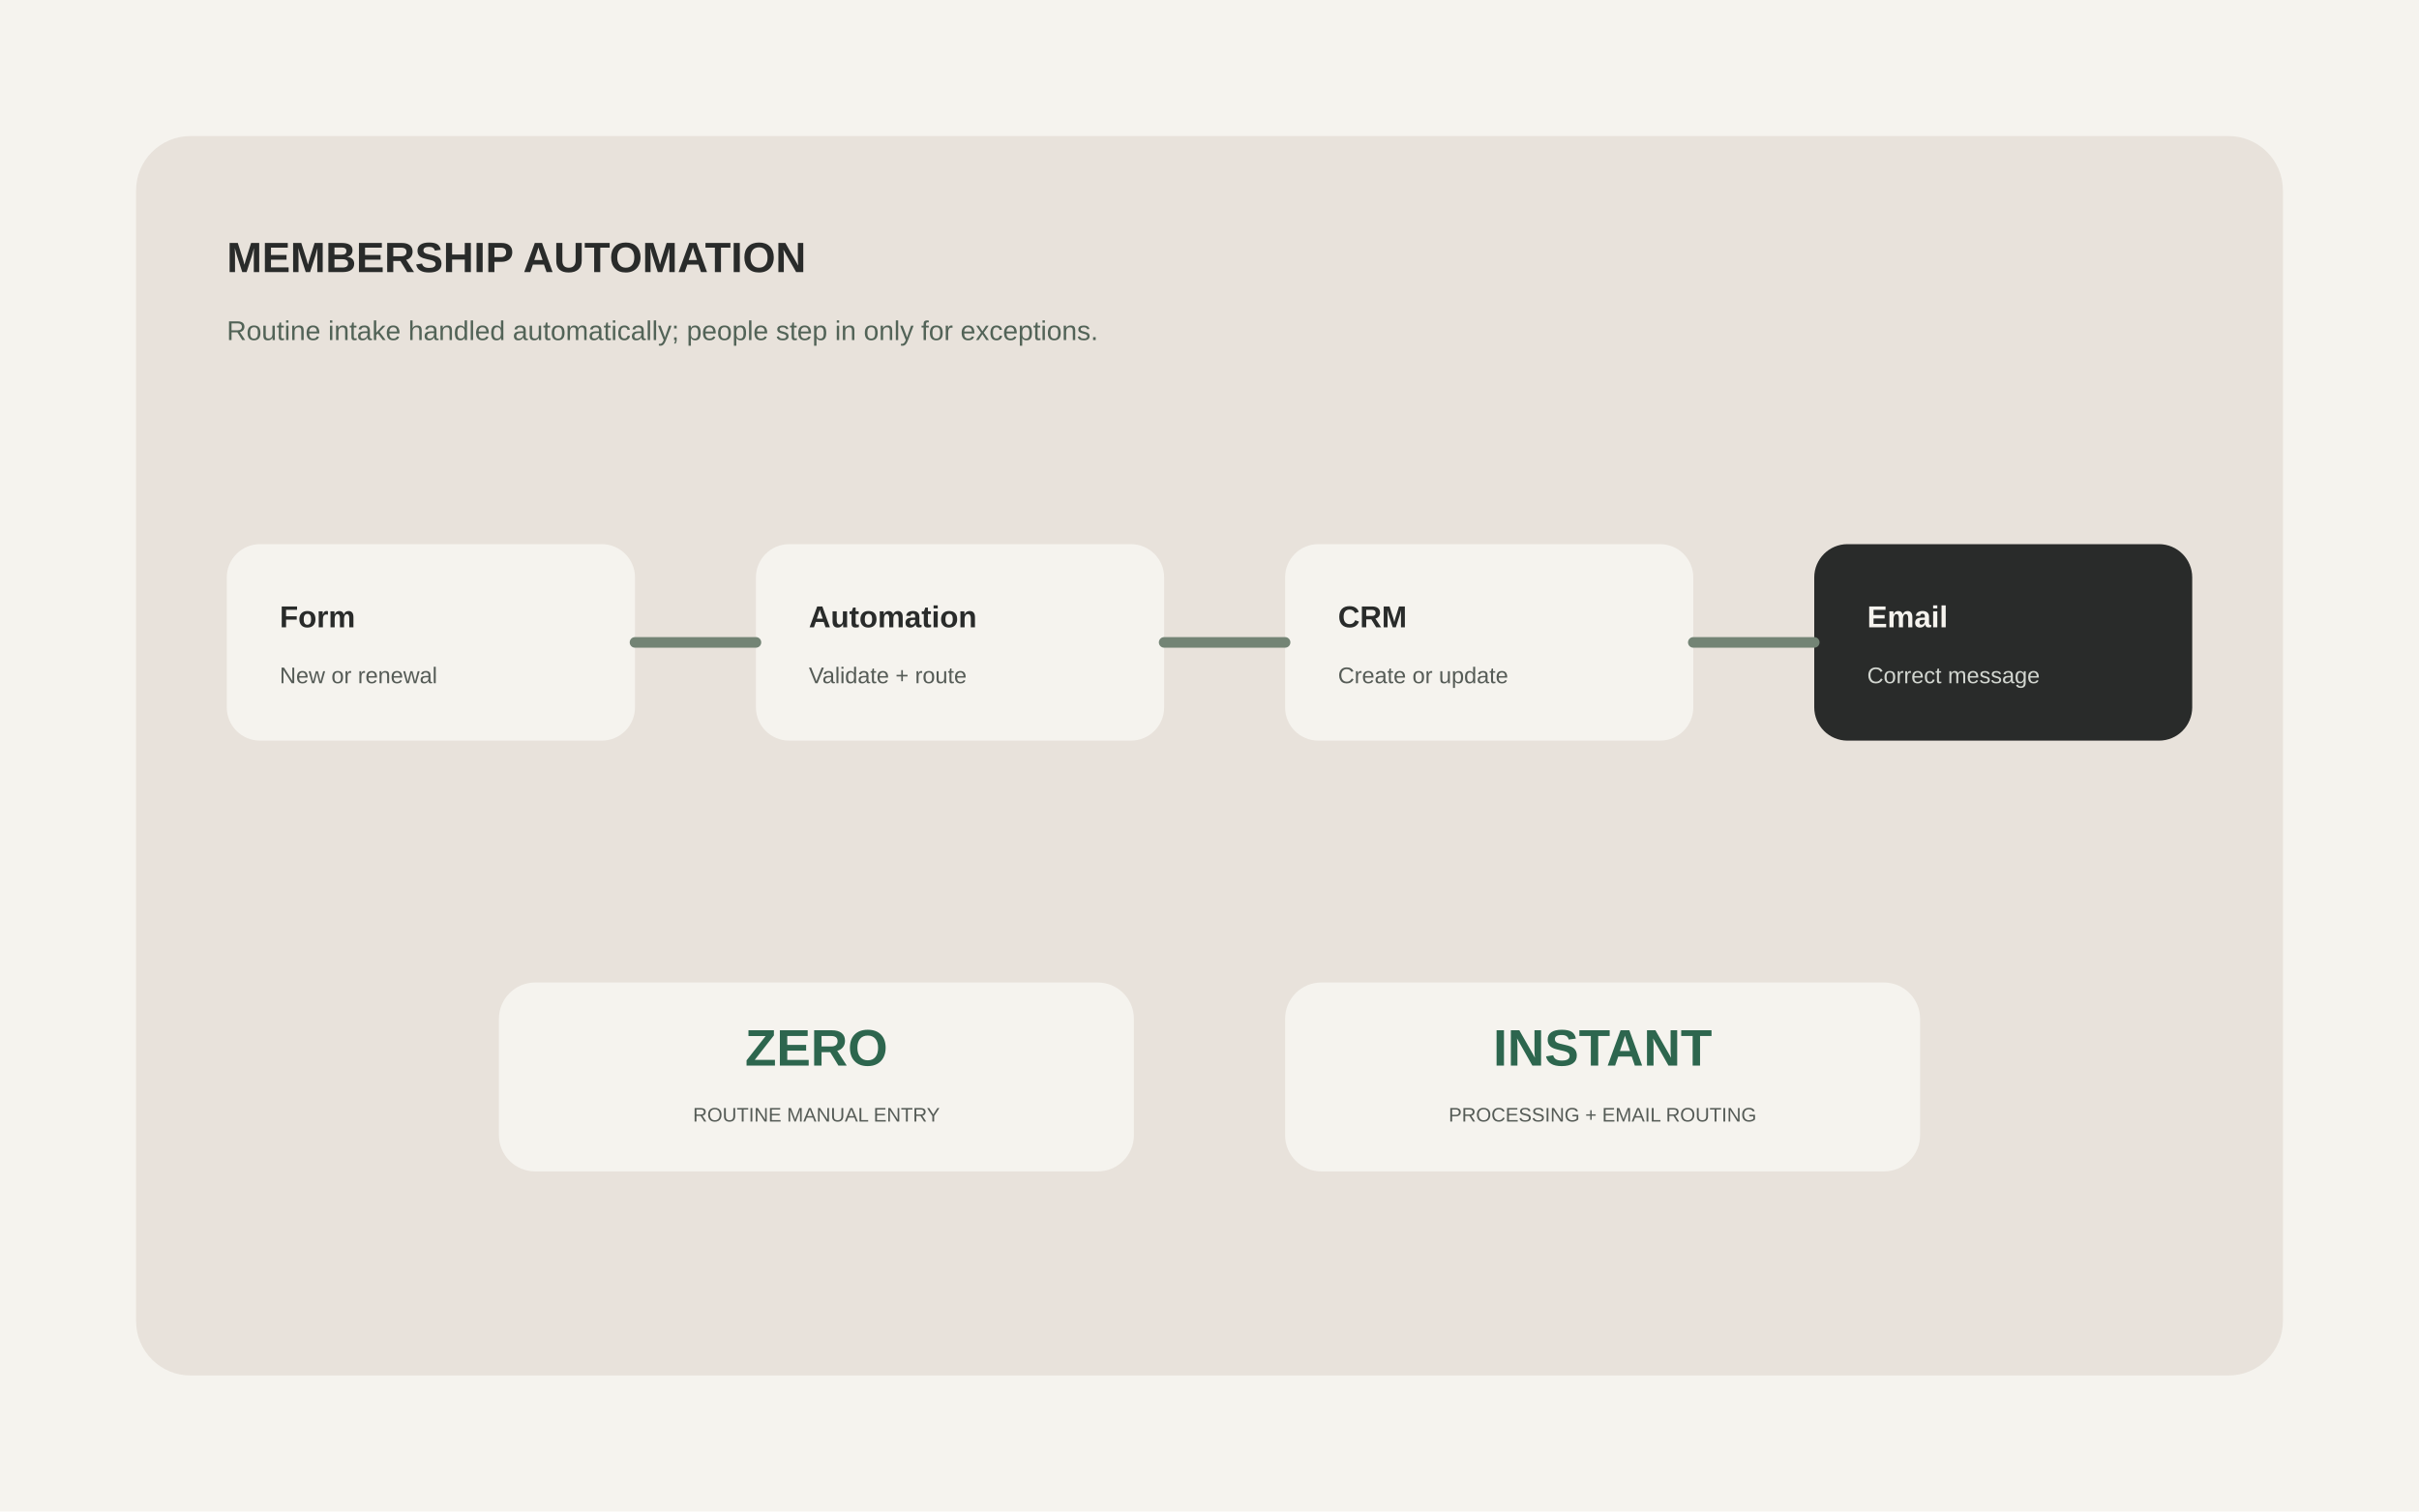
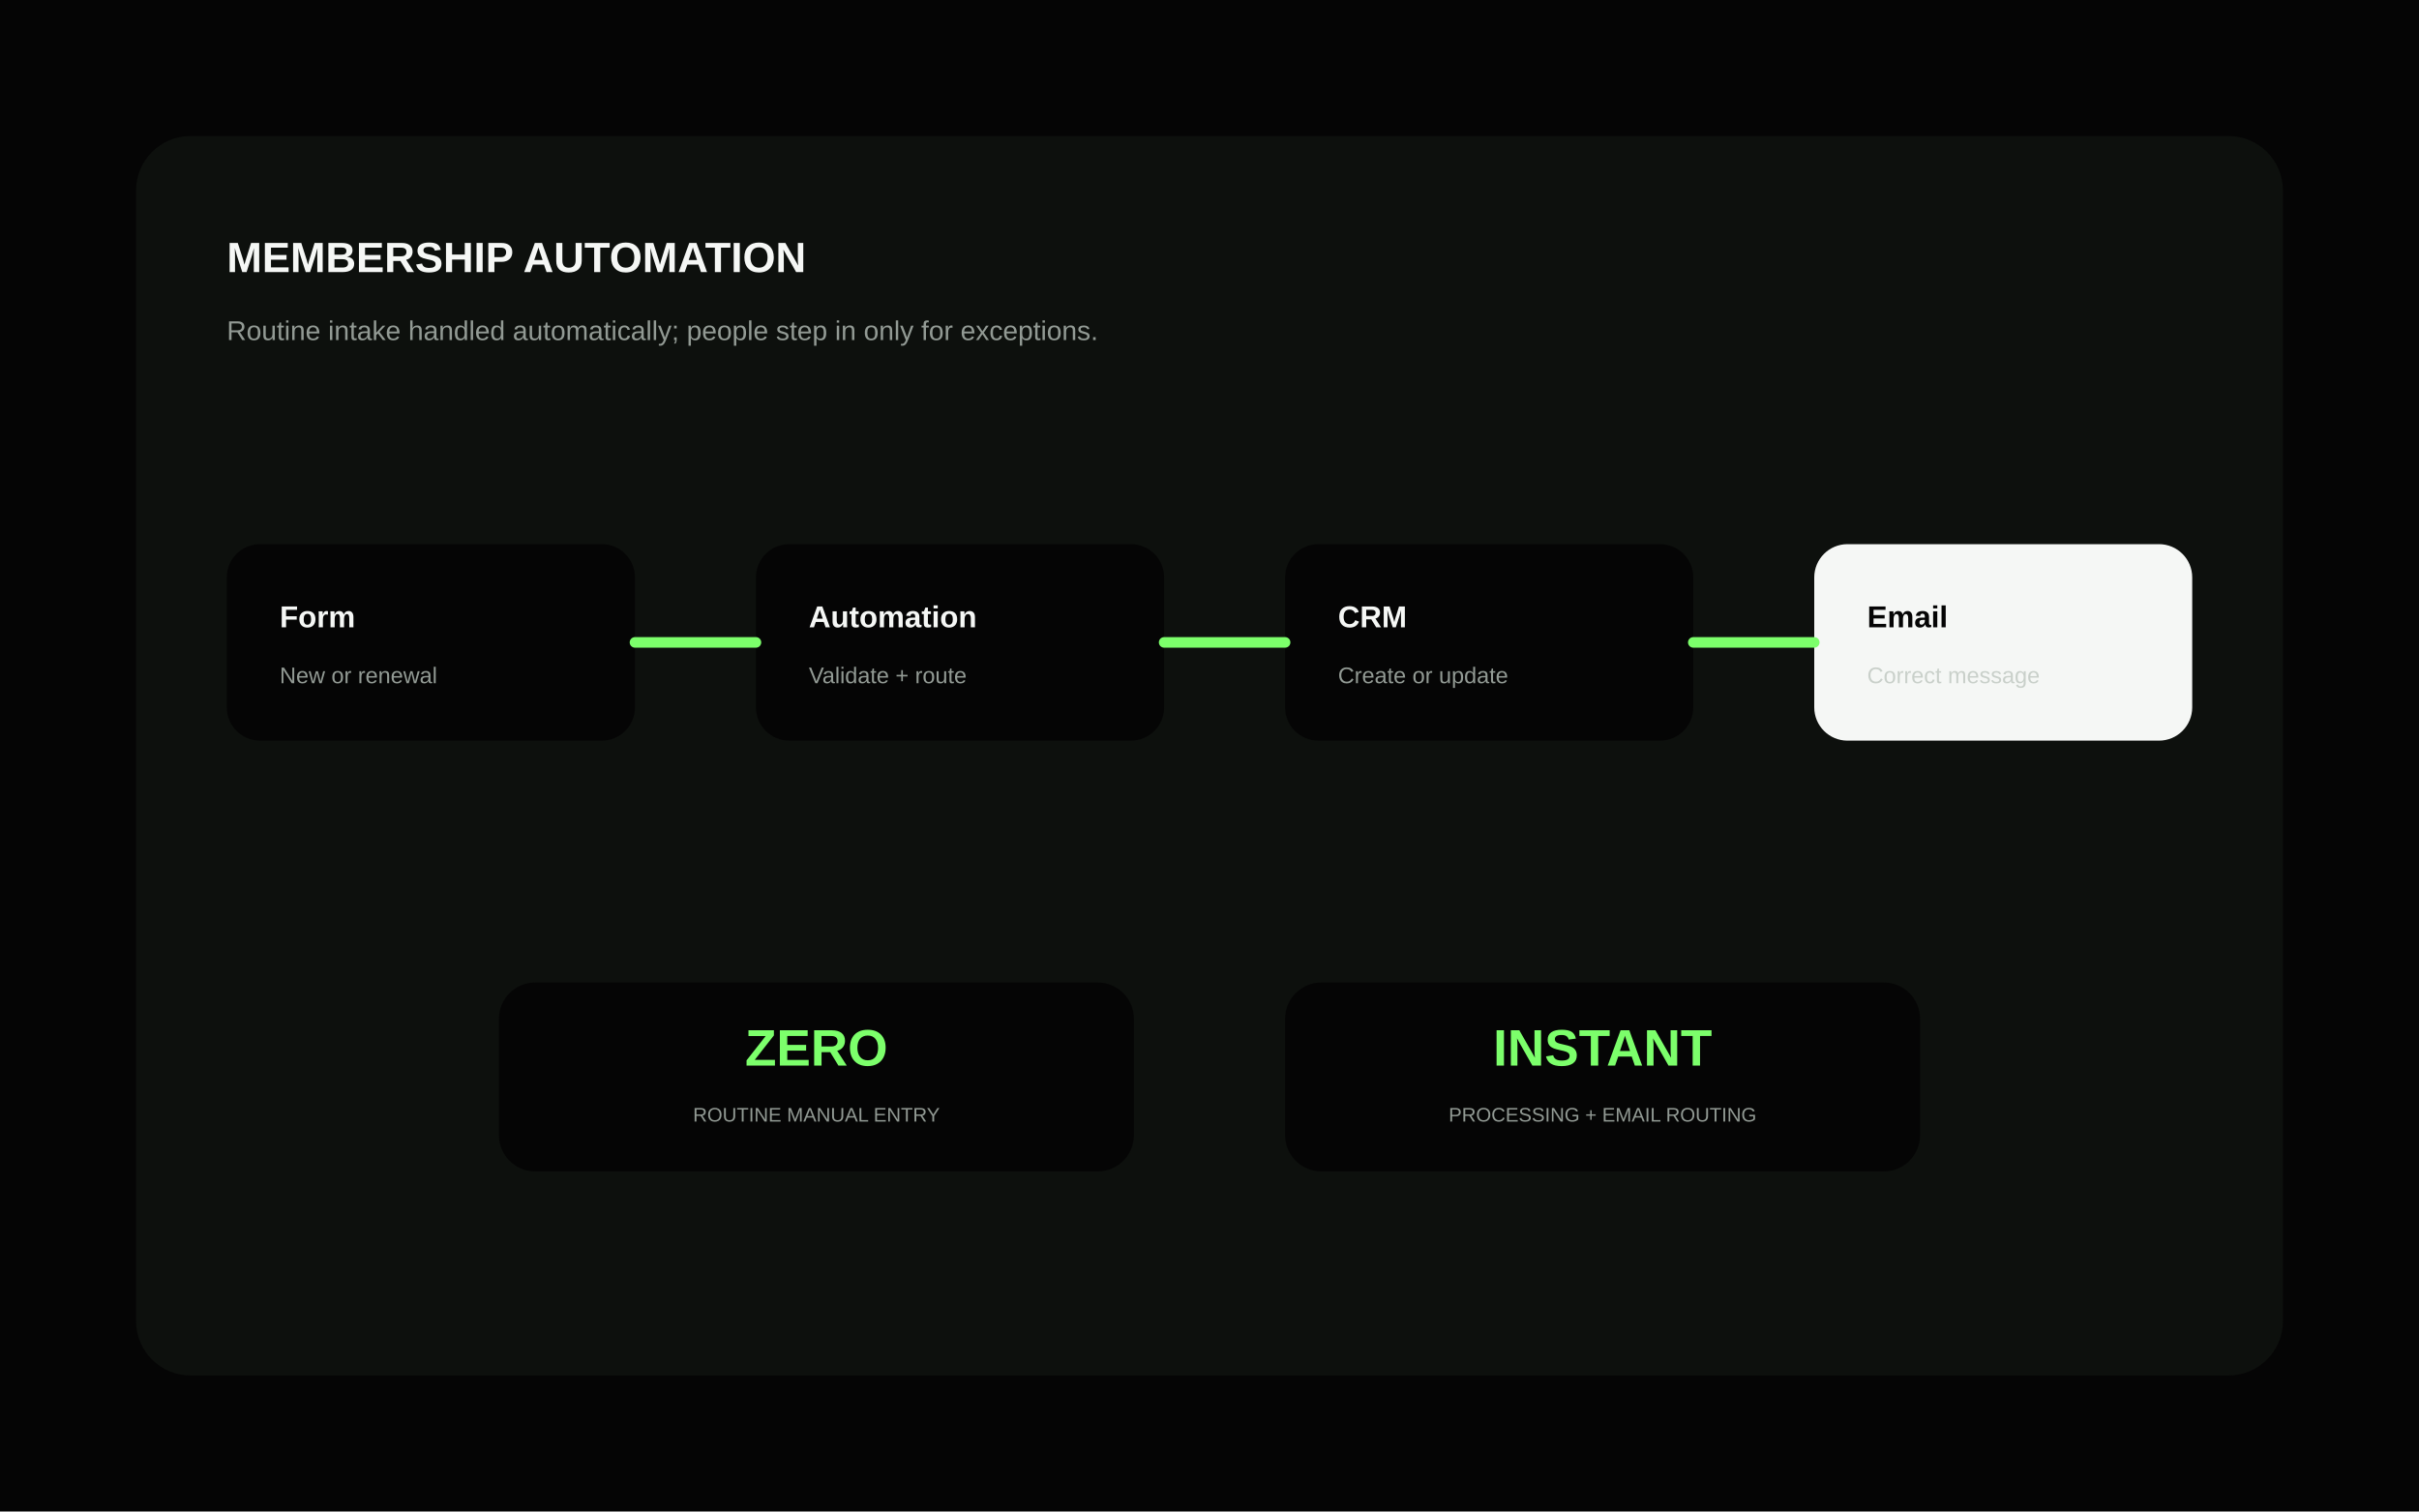
<svg xmlns="http://www.w3.org/2000/svg" viewBox="0 0 1600 1000" role="img" aria-labelledby="title desc">
-   <rect width="1600" height="1000" fill="#F5F3EE" />
-   <rect x="90" y="90" width="1420" height="820" rx="36" fill="#E8E2DB" />
-   <text x="150" y="180" font-family="Arial,Helvetica,sans-serif" font-size="28" font-weight="700" fill="#292B2A">MEMBERSHIP AUTOMATION</text>
-   <text x="150" y="225" font-family="Arial,Helvetica,sans-serif" font-size="18" fill="#526357">Routine intake handled automatically; people step in only for exceptions.</text>
+   <rect width="1600" height="1000" fill="#050505" />
+   <rect x="90" y="90" width="1420" height="820" rx="36" fill="#0D100D" />
+   <text x="150" y="180" font-family="Arial,Helvetica,sans-serif" font-size="28" font-weight="700" fill="#F5F7F5">MEMBERSHIP AUTOMATION</text>
+   <text x="150" y="225" font-family="Arial,Helvetica,sans-serif" font-size="18" fill="#929A94">Routine intake handled automatically; people step in only for exceptions.</text>
  <g font-family="Arial,Helvetica,sans-serif">
-     <rect x="150" y="360" width="270" height="130" rx="22" fill="#F5F3EE" />
-     <text x="185" y="415" font-size="20" font-weight="700" fill="#292B2A">Form</text>
-     <text x="185" y="452" font-size="15" fill="#555B56">New or renewal</text>
-     <rect x="500" y="360" width="270" height="130" rx="22" fill="#F5F3EE" />
-     <text x="535" y="415" font-size="20" font-weight="700" fill="#292B2A">Automation</text>
-     <text x="535" y="452" font-size="15" fill="#555B56">Validate + route</text>
-     <rect x="850" y="360" width="270" height="130" rx="22" fill="#F5F3EE" />
-     <text x="885" y="415" font-size="20" font-weight="700" fill="#292B2A">CRM</text>
-     <text x="885" y="452" font-size="15" fill="#555B56">Create or update</text>
-     <rect x="1200" y="360" width="250" height="130" rx="22" fill="#292B2A" />
-     <text x="1235" y="415" font-size="20" font-weight="700" fill="#F5F3EE">Email</text>
-     <text x="1235" y="452" font-size="15" fill="#D2D6D0">Correct message</text>
-     <path d="M420 425 H500 M770 425 H850 M1120 425 H1200" stroke="#738475" stroke-width="7" stroke-linecap="round" />
+     <rect x="150" y="360" width="270" height="130" rx="22" fill="#050505" />
+     <text x="185" y="415" font-size="20" font-weight="700" fill="#F5F7F5">Form</text>
+     <text x="185" y="452" font-size="15" fill="#929A94">New or renewal</text>
+     <rect x="500" y="360" width="270" height="130" rx="22" fill="#050505" />
+     <text x="535" y="415" font-size="20" font-weight="700" fill="#F5F7F5">Automation</text>
+     <text x="535" y="452" font-size="15" fill="#929A94">Validate + route</text>
+     <rect x="850" y="360" width="270" height="130" rx="22" fill="#050505" />
+     <text x="885" y="415" font-size="20" font-weight="700" fill="#F5F7F5">CRM</text>
+     <text x="885" y="452" font-size="15" fill="#929A94">Create or update</text>
+     <rect x="1200" y="360" width="250" height="130" rx="22" fill="#F5F7F5" />
+     <text x="1235" y="415" font-size="20" font-weight="700" fill="#050505">Email</text>
+     <text x="1235" y="452" font-size="15" fill="#C9D0CA">Correct message</text>
+     <path d="M420 425 H500 M770 425 H850 M1120 425 H1200" stroke="#7CFF6B" stroke-width="7" stroke-linecap="round" />
  </g>
  <g font-family="Arial,Helvetica,sans-serif" text-anchor="middle">
-     <rect x="330" y="650" width="420" height="125" rx="24" fill="#F5F3EE" />
-     <text x="540" y="705" font-size="34" font-weight="700" fill="#2D664E">ZERO</text>
-     <text x="540" y="742" font-size="13" fill="#555B56">ROUTINE MANUAL ENTRY</text>
-     <rect x="850" y="650" width="420" height="125" rx="24" fill="#F5F3EE" />
-     <text x="1060" y="705" font-size="34" font-weight="700" fill="#2D664E">INSTANT</text>
-     <text x="1060" y="742" font-size="13" fill="#555B56">PROCESSING + EMAIL ROUTING</text>
+     <rect x="330" y="650" width="420" height="125" rx="24" fill="#050505" />
+     <text x="540" y="705" font-size="34" font-weight="700" fill="#7CFF6B">ZERO</text>
+     <text x="540" y="742" font-size="13" fill="#929A94">ROUTINE MANUAL ENTRY</text>
+     <rect x="850" y="650" width="420" height="125" rx="24" fill="#050505" />
+     <text x="1060" y="705" font-size="34" font-weight="700" fill="#7CFF6B">INSTANT</text>
+     <text x="1060" y="742" font-size="13" fill="#929A94">PROCESSING + EMAIL ROUTING</text>
  </g>
</svg>
